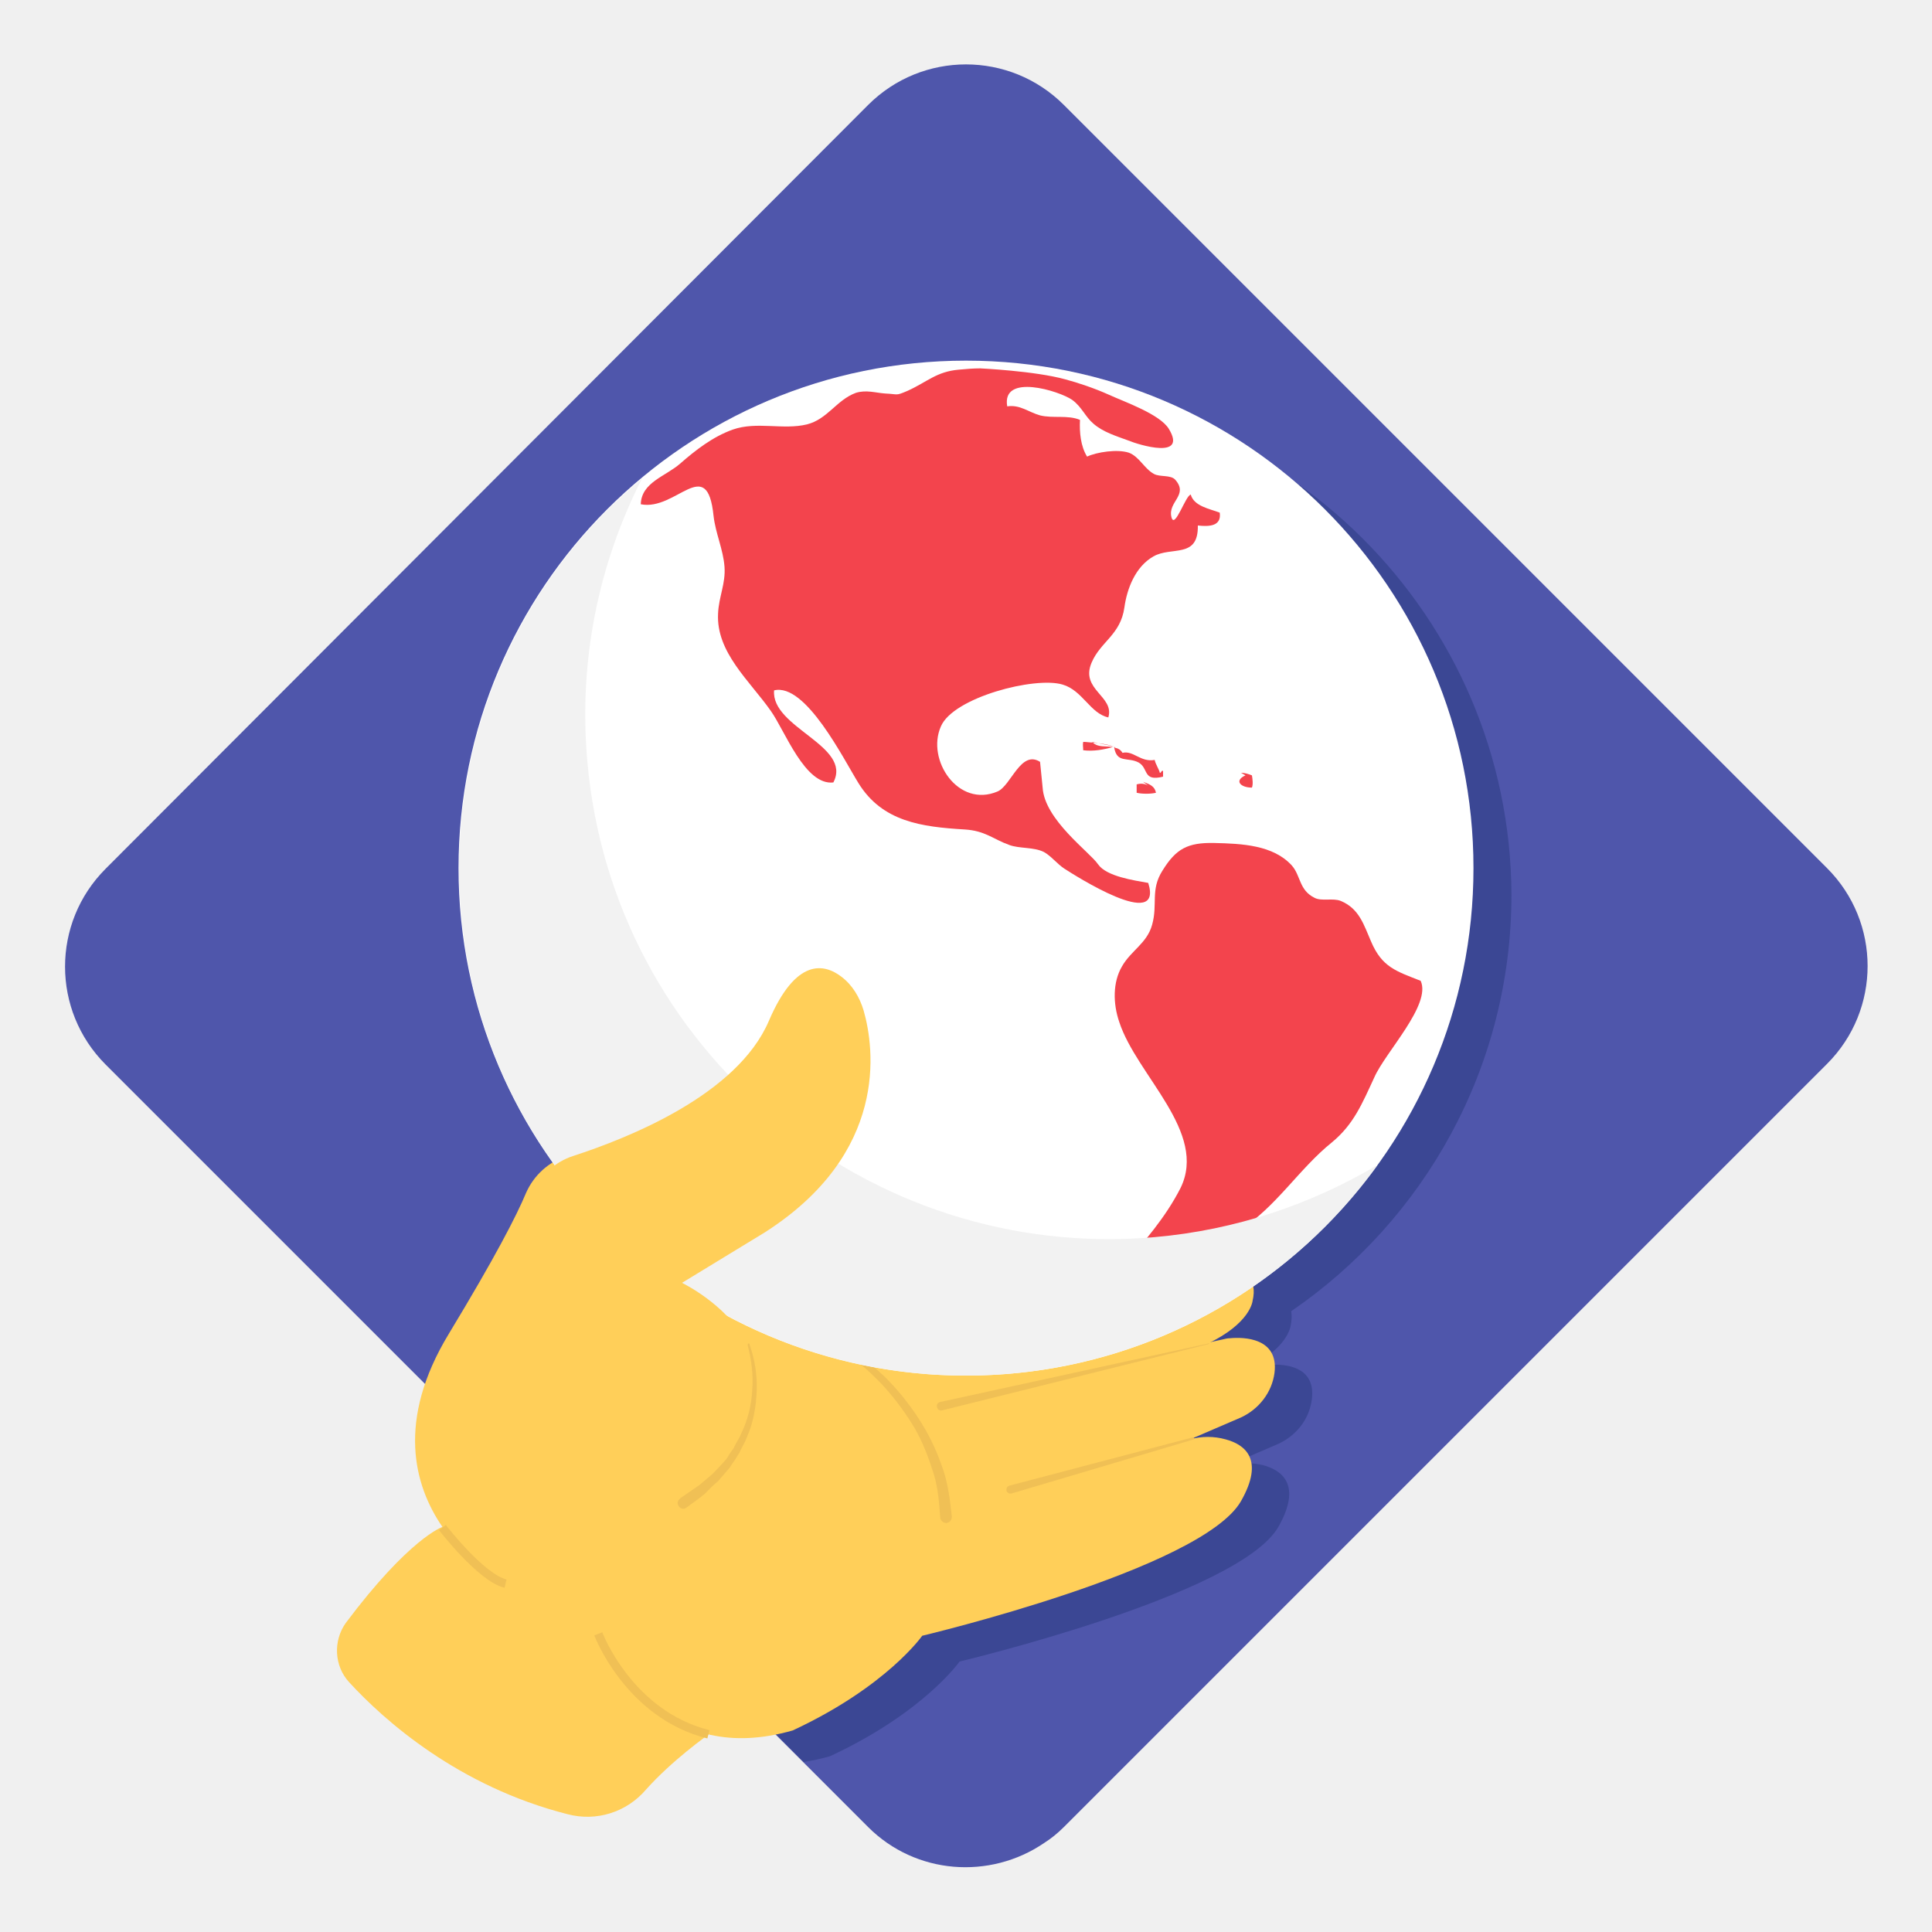
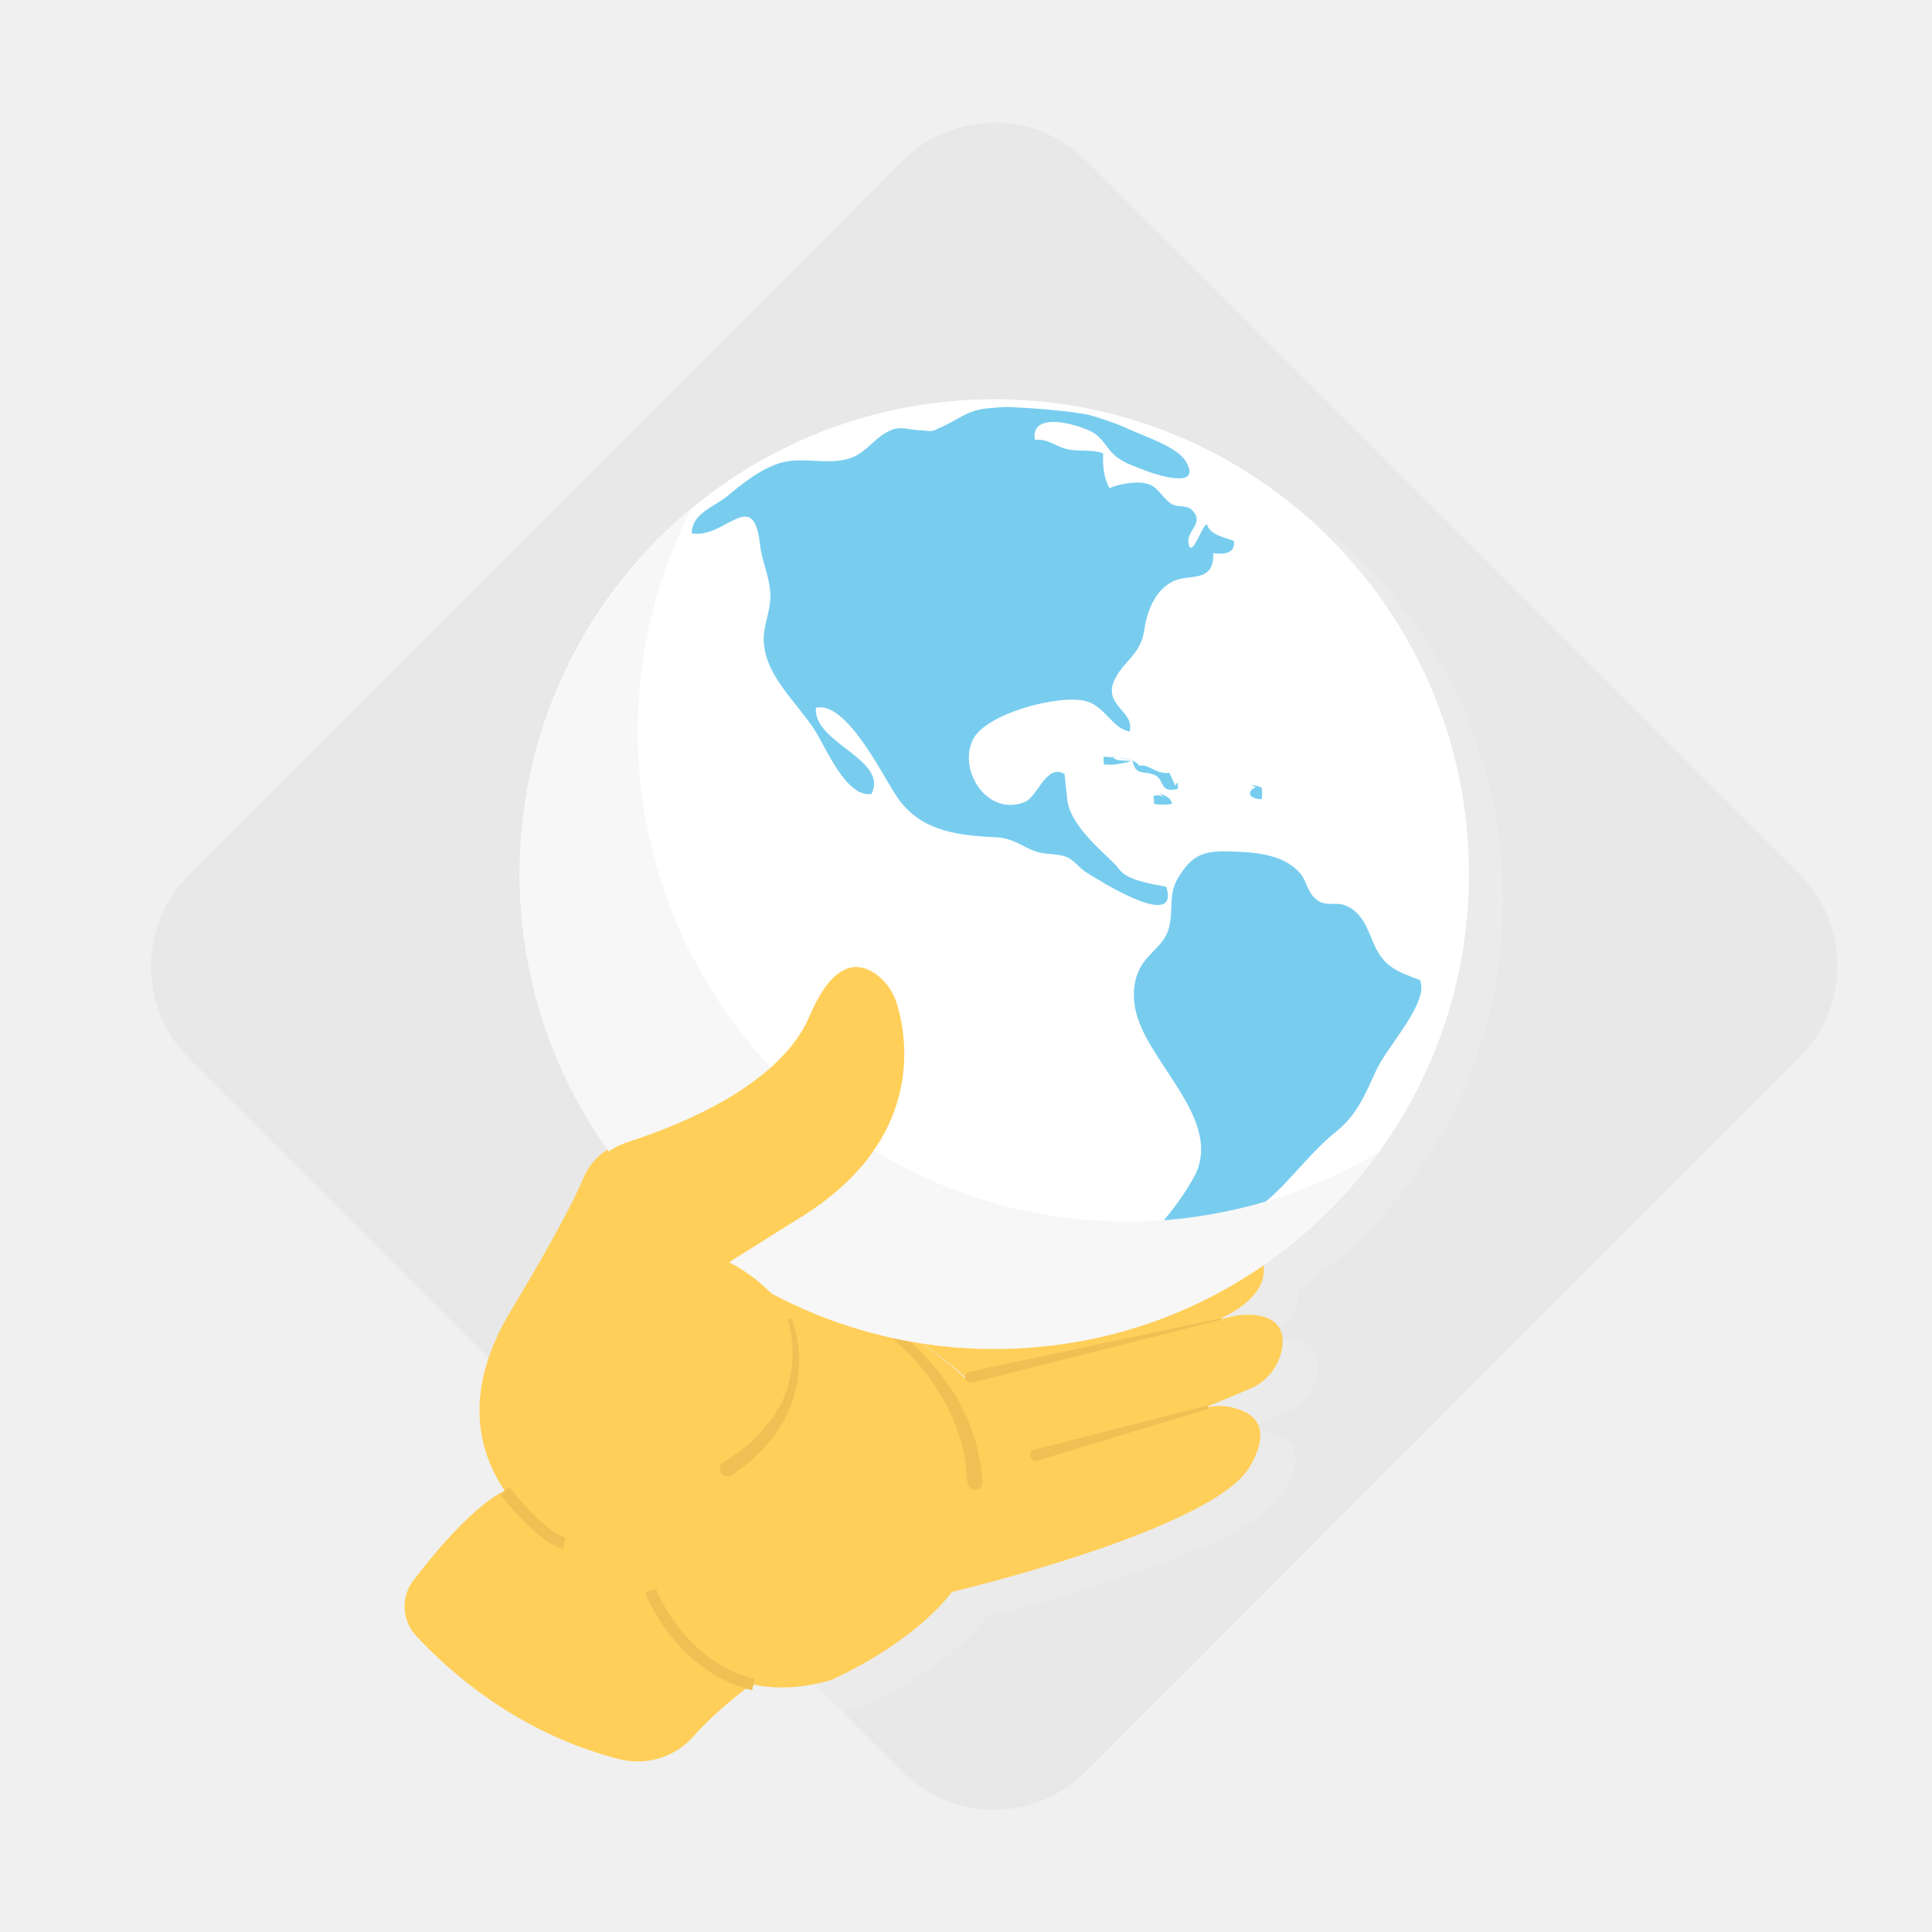
- <svg xmlns="http://www.w3.org/2000/svg" id="Layer_1" x="0" y="0" version="1.1" viewBox="0 0 300 300" xml:space="preserve">
-   <style>.st2{fill:#ffcf59}.st3{fill:#f0c055}.st5{fill:#f3444d}</style>
-   <path fill="#4f56ab" d="M283.7 165.2L165.2 283.7c-1 1-2 1.8-3.1 2.5-8.4 5.7-19.9 4.9-27.3-2.5l-2.5-2.5-7.5-7.5-53.3-53.3-11.2-11.2-11.5-11.5-32.4-32.4c-8.4-8.4-8.4-22 0-30.4L134.8 16.3c8.4-8.4 22-8.4 30.4 0l118.5 118.5c8.4 8.4 8.4 22 0 30.4z" />
-   <path fill="#3b4794" d="M156.2 60.7c-43.3 0-78.3 35.1-78.3 78.3 0 16.8 5.3 32.4 14.4 45.2-2.1 1.1-3.8 2.9-4.7 5.1-1.5 3.5-4.8 10-12 21.9-1.9 3.2-3.3 6.3-4.1 9.1l53.3 53.3c1.3-.2 2.7-.5 4.1-.9C143.5 265.9 149 258 149 258s43.4-10.3 49.5-20.9c3.7-6.5.6-8.8-2.4-9.6-.9-.2-1.7-.3-2.6-.3-1 0-1.9.1-2.9.4l7.9-3.4c2.8-1.3 4.8-3.8 5.2-6.9.6-4.7-3.3-5.4-5.8-5.4h-1.1c-.4 0-.8.1-1.2.2l-2.3.5c6.7-3.1 7.1-6.7 7.1-6.7.2-.9.2-1.7.1-2.3 20.6-14.1 34.2-37.8 34.2-64.7-.2-43.1-35.2-78.2-78.5-78.2" />
-   <g id="XMLID_6_">
-     <path d="M194.5 202s-.3 3.5-7.1 6.7l-41.4 9.6-.4.5c-5.5-5.1-11.9-9-17.8-11.9.7.2 27.4-8.2 46.9-10.7 12.2-1.7 21.4-.9 19.8 5.8zm-66.6 4.7z" class="st2" />
-     <path d="M68.8 237.2c.4.8 1.1 1.6 1.9 2.4-.7-.7-1.3-1.5-1.9-2.4zm8.6 8.3c-.4-.3-4.1-3-6.7-5.8 3.1 3.6 6.3 5.6 6.7 5.8zm107.4-22c1.8-.5 3.7-.5 5.5 0 3 .8 6.1 3.1 2.4 9.6-6.1 10.6-49.5 20.9-49.5 20.9s-5.5 7.9-20.1 14.7c-4.9 1.4-9.1 1.5-12.7.7-.1 0-.2 0-.3-.1-.2.1-5.8 4.1-9.8 8.6-3 3.5-7.7 5-12.2 3.8-16.9-4.3-28.4-14.5-33.9-20.5-2.3-2.5-2.5-6.4-.5-9.2 9.9-13.2 15-14.9 15-14.9-4.4-6.4-7.2-16.5 1-30 7.2-11.9 10.5-18.3 12-21.9 1.2-2.7 3.5-4.8 6.3-5.7 8.6-2.8 25.5-9.5 30.4-21 4.2-9.8 8.6-8.9 11.3-6.8 1.7 1.3 2.8 3.2 3.4 5.2 1.7 5.9 3.9 22.2-15.4 34.5l-9 5.6c1.1-.4 70.9-24 66.1-1-19.4 2.5-46.1 10.9-46.9 10.7 5.9 2.9 12.3 6.9 17.8 11.9l.4-.5 41.4-9.6 2.3-.5c.4-.1.8-.2 1.2-.2 2.1-.2 7.6-.1 6.9 5.4-.4 3-2.4 5.6-5.2 6.9l-7.9 3.4z" class="st2" />
-     <path d="M70.7 239.7c2.6 2.8 6.3 5.5 6.7 5.8-.4-.2-3.6-2.2-6.7-5.8zm-.1-.1c-.8-.8-1.4-1.7-1.9-2.4.7.9 1.3 1.7 1.9 2.4z" class="st2" />
+ <svg xmlns="http://www.w3.org/2000/svg" version="1.1" id="Layer_1" x="0px" y="0px" viewBox="0 0 300 300" style="enable-background:new 0 0 300 300;" xml:space="preserve">
+   <style type="text/css">
+ 	.st0{fill:#E8E8E8;}
+ 	.st1{fill:#EBEBEB;}
+ 	.st2{fill:#FFCF59;}
+ 	.st3{fill:#F0C055;}
+ 	.st4{fill:#FFFFFF;}
+ 	.st5{fill:#78CDEF;}
+ 	.st6{fill:#F7F7F7;}
+ 	.st7{fill:#FFCF59;stroke:#F0C055;stroke-width:1.787;stroke-miterlimit:10;}
+ </style>
+   <g>
+     <path class="st0" d="M279.4,164.2L168.6,275.1c-0.9,0.9-1.9,1.7-2.9,2.4c-7.8,5.4-18.6,4.6-25.6-2.4l-2.4-2.4l-7-7l-49.9-49.9   l-10.5-10.5l-10.7-10.7l-30.3-30.3c-7.8-7.8-7.8-20.6,0-28.4l110.9-111c7.9-7.8,20.6-7.8,28.4,0l110.8,110.8   C287.3,143.6,287.3,156.4,279.4,164.2z" />
+     <path class="st1" d="M201.5,200.3c0.1,0.6,0.1,1.4-0.1,2.2c0,0-0.3,3.3-6.6,6.2l2.2-0.5c0.4-0.1,0.8-0.1,1.2-0.2   c2-0.2,7.1-0.1,6.4,5c-0.4,2.8-2.3,5.3-4.9,6.4l-7.4,3.1c1.7-0.4,3.5-0.5,5.1,0c2.8,0.8,5.7,2.9,2.2,9   c-5.7,9.9-46.3,19.5-46.3,19.5s-5.1,7.4-18.8,13.7c-1.3,0.4-2.6,0.7-3.8,0.9l-49.9-49.9c0.8-2.6,2-5.5,3.8-8.5   c6.7-11.1,9.8-17.2,11.2-20.5c0.9-2.1,2.4-3.7,4.4-4.8c-8.5-11.9-13.4-26.5-13.4-42.3c0-40.5,32.8-73.3,73.3-73.3   s73.3,32.8,73.3,73.3C233.5,164.9,220.8,187.1,201.5,200.3z" />
+     <g>
+       <g id="XMLID_1_">
+         <g>
+           <path class="st2" d="M189.4,204.8l-38.7,8.9l-0.4,0.5c-5.2-4.7-11.2-8.4-16.6-11.2c0.7,0.2,25.7-7.7,43.9-10      c11.3-1.4,20-0.7,18.5,5.5C196,198.6,195.7,201.9,189.4,204.8z" />
+           <path class="st2" d="M133.7,203.1L133.7,203.1L133.7,203.1z" />
+           <path class="st2" d="M78.4,231.6c0.4,0.7,1,1.5,1.8,2.3C79.5,233.2,78.9,232.4,78.4,231.6z M86.4,239.3      c-0.4-0.3-3.8-2.8-6.3-5.4C83.1,237.3,86.1,239.1,86.4,239.3z M78.4,231.5c-4.1-6-6.7-15.4,1-28.1c6.7-11.1,9.8-17.2,11.2-20.5      c1.1-2.6,3.2-4.5,5.9-5.4c8.1-2.6,23.8-8.8,28.4-19.6c3.9-9.2,8-8.3,10.5-6.4c1.6,1.2,2.6,3,3.2,4.9c1.6,5.6,3.7,20.7-14.4,32.3      l-8.5,5.3c0,0,66.4-22.6,61.8-0.9c-18.2,2.3-43.2,10.2-43.9,10l0,0l0,0c5.5,2.7,11.5,6.4,16.6,11.2l0.4-0.5l38.7-8.9l2.2-0.5      c0.4-0.1,0.8-0.2,1.2-0.2c2-0.2,7.1-0.1,6.4,5c-0.4,2.8-2.3,5.3-4.9,6.4l-7.4,3.1c1.7-0.5,3.5-0.5,5.1,0c2.8,0.8,5.7,2.9,2.2,9      c-5.7,9.9-46.3,19.5-46.3,19.5s-5.1,7.4-18.8,13.7c-4.6,1.3-8.5,1.4-11.9,0.7c-0.1,0-0.2,0-0.3-0.1l0,0      c-0.2,0.1-5.4,3.9-9.1,8.1c-2.8,3.2-7.2,4.6-11.4,3.6c-15.8-4-26.5-13.6-31.7-19.2c-2.2-2.4-2.4-6-0.4-8.6      C73.6,233.1,78.4,231.5,78.4,231.5z" />
+           <path class="st2" d="M80.2,233.9c2.4,2.6,5.9,5.2,6.3,5.4C86.1,239.1,83.1,237.3,80.2,233.9z" />
+           <path class="st2" d="M80.1,233.9c-0.7-0.8-1.3-1.6-1.8-2.3C78.9,232.4,79.5,233.2,80.1,233.9z" />
+         </g>
+       </g>
+       <g>
+         <path class="st3" d="M136.5,204.8c0.1,0,0.2,0,0.3,0.1c0.1,0,0.2,0.1,0.2,0.1l0.2,0.1l0.4,0.3c0.3,0.2,0.5,0.4,0.8,0.5     c0.5,0.4,1,0.8,1.5,1.2c1,0.8,1.9,1.6,2.8,2.5c1.8,1.8,3.4,3.8,4.9,5.9c1.4,2.1,2.6,4.4,3.4,6.9c0.9,2.4,1.3,5,1.6,7.6     c0.1,0.7-0.4,1.2-1.1,1.3c-0.7,0.1-1.2-0.4-1.3-1.1l0,0v-0.1c-0.2-2.4-0.4-4.8-1.2-7c-0.7-2.3-1.7-4.5-3-6.6s-2.7-4-4.4-5.8     c-0.8-0.9-1.7-1.7-2.6-2.5c-0.5-0.4-0.9-0.8-1.4-1.2c-0.2-0.2-0.5-0.4-0.7-0.6l-0.4-0.3l-0.2-0.1c-0.1,0,0,0,0,0h0.1     c-0.3,0-0.6-0.2-0.6-0.5C136,205.1,136.2,204.8,136.5,204.8z" />
+       </g>
+       <g>
+         <circle class="st4" cx="154.4" cy="135.7" r="73.7" />
+         <g>
+           <g>
+             <path class="st5" d="M173.6,117.6l2.4,0.5C175.3,117.9,174.4,117.7,173.6,117.6z" />
+             <path class="st5" d="M156.5,63.2c-1,0-2.1,0.1-3.1,0.2c-3.3,0.3-4.6,1.8-7.4,3c-1.7,0.8-1.2,0.5-3.2,0.4       c-1.3,0-2.7-0.6-4.2-0.1c-2.8,1-4.1,3.9-7.1,4.6c-3.5,0.9-7.3-0.5-10.7,0.7c-2.9,1-5.4,3-7.7,4.9c-2.1,1.8-5.6,2.7-5.7,5.9       c5.1,1,9.6-7.4,10.6,1.7c0.3,2.6,1.4,4.8,1.6,7.4c0.2,2.4-0.8,4.4-1,6.8c-0.3,5.6,4.6,9.8,7.6,14.2c2,2.9,5,10.9,9.1,10.4       c2.8-5.4-9.1-7.9-8.6-13.4c4.6-1.1,10.1,10,12.3,13.4c3.5,5.6,9.2,6.4,15.4,6.7c3,0.1,4.1,1.4,6.4,2.2c1.5,0.6,3.5,0.2,5.1,1       c1.1,0.6,1.9,1.8,3,2.4c1.3,0.8,14.4,9.2,12.2,2.1c-2.1-0.4-6.1-1-7.3-2.7c-1.2-1.8-7.8-6.4-8.1-11.1l-0.4-3.7       c-2.8-1.7-4.2,3.5-6.1,4.3c-5.7,2.4-10.4-4.6-8.2-9.5c1.8-4.2,13.7-7.3,17.7-6.1c2.9,0.8,4,4.2,6.7,4.7c0.9-3.1-4.1-4-2.4-7.9       c1.4-3.1,4.2-4,4.7-8c0.4-2.7,1.6-5.9,4.2-7.3c2.6-1.5,6.6,0.4,6.5-4.5c1.7,0.2,3.4,0.1,3.2-1.9c-1.5-0.6-3.7-0.9-4.2-2.6       c-0.7,0.1-2.3,5.2-2.8,3.2c-0.6-2.3,2.6-3.2,0.5-5.4c-0.7-0.8-2.2-0.4-3.1-0.9c-1.4-0.8-2.1-2.6-3.6-3.1       c-1.6-0.6-4.6-0.1-6.1,0.6c-0.9-1.5-1.1-3.5-1-5.4c-1.8-0.7-3.9-0.2-5.8-0.7c-1.7-0.5-2.9-1.6-4.8-1.4       c-0.8-4.8,7.6-2.2,9.4-0.9c1.4,1.1,1.9,2.4,3.1,3.4c1.4,1.2,3.3,1.7,5,2.4c1.6,0.6,8.6,2.8,5.9-1.6c-1.3-2.2-6.5-3.9-8.7-4.9       c-2.1-1-4.6-1.8-6.4-2.3C164.4,63.5,156.5,63.2,156.5,63.2z" />
+             <path class="st5" d="M168.5,204.3h0.6c1.3-1.8,4.2-2.4,6.1-3.6c2.1-1.3,4-2.9,5.9-4.4c3.8-3,8.9-5.4,13-7.9       c5.2-3.3,8.6-8.9,13.4-12.7l0,0c3.2-2.6,4.4-5.6,6.2-9.5c1.6-3.6,8.3-10.6,6.8-14c-3.6-1.4-5.6-2-7.2-5.7       c-1-2.3-1.7-4.8-4.4-5.9c-1.1-0.5-2.8,0-3.8-0.5c-2.2-1.1-2-3.2-3.3-4.6c-2.7-3-7.3-3.2-11.2-3.3c-4-0.1-5.6,0.8-7.6,4       c-1.7,2.8-0.7,4.9-1.5,7.9c-0.7,2.7-3.1,3.7-4.4,6.1c-1.3,2.3-1.3,5.3-0.4,8c2.6,7.7,12.9,16,8.9,24.2       C181.2,190.7,173.3,196.5,168.5,204.3z" />
+             <path class="st5" d="M195.9,124.1c0.1-0.5,0.1-1.3,0-1.8c-0.5-0.2-1-0.4-1.6-0.4l0.7,0.3C193.3,123.1,194.2,124.1,195.9,124.1z       " />
+             <path class="st5" d="M179.2,124.8c0.7,0.2,2.1,0.2,2.8,0c-0.2-0.9-0.9-1.2-1.9-1.6l0.7,0.6c-0.5-0.3-1-0.4-1.7-0.2       C179.2,124,179.2,124.4,179.2,124.8L179.2,124.8z" />
+             <path class="st5" d="M175.7,118.2c0.1,0,0.1,0,0.2,0c0.4,2.4,2,1.4,3.5,2.2c1.5,0.8,0.6,2.8,3.5,2.1c0,0,0-0.8,0-0.9       c-0.3-0.1-0.2,0.4-0.5,0.3c-0.1-0.5-0.6-1.3-0.8-1.9c-2.1,0.3-3.1-1.4-4.7-1.1c-0.3-0.4-0.7-0.7-1.1-0.8c0,0,0,0,0-0.1       C175.8,118.2,175.8,118.2,175.7,118.2c-1-0.2-2.2,0.1-2.9-0.6c0.3,0,0.5,0,0.8,0.1l-0.9-0.2l0.1,0.1c-0.5,0-0.9-0.1-1.4-0.1       c-0.1,0.4,0,0.8,0,1.2C172.9,118.9,174.4,118.5,175.7,118.2z" />
+           </g>
+         </g>
+         <path class="st6" d="M214.1,178.9c-12.1,16.8-31.1,28.4-53.3,30.3c-40.5,3.5-76.3-26.4-79.8-67c-2.2-25,8.4-48.1,26.3-63.1     c-6.3,12.3-9.2,26.4-8,41.1c3.7,41.9,40.6,72.8,82.4,69.2C193.6,188.3,204.6,184.6,214.1,178.9z" />
+       </g>
+       <g id="XMLID_3_">
+         <g>
+           <path class="st2" d="M113.2,196L113.2,196c0,0,25,12-0.8,31.4l-25,11.8c0,0-21.4-12.2-7.2-35.9c6.7-11.1,9.8-17.2,11.2-20.5      c1.1-2.6,3.2-4.5,5.9-5.4c8.1-2.6,23.8-8.8,28.4-19.6c3.9-9.2,8-8.3,10.5-6.4c1.6,1.2,2.7,3,3.2,4.9c1.6,5.6,3.7,20.7-14.4,32.3      L113.2,196z" />
+         </g>
+       </g>
+       <g>
+         <path class="st3" d="M187.5,218.8l-26.4,8c-0.5,0.1-1-0.1-1.1-0.6s0.1-1,0.6-1.1l0,0l26.7-6.8c0.1,0,0.3,0,0.3,0.2     C187.7,218.6,187.6,218.8,187.5,218.8z" />
+       </g>
+       <g>
+         <path class="st3" d="M189.7,204.9l-38.7,9.8c-0.5,0.1-1-0.2-1.1-0.6c-0.1-0.5,0.2-1,0.6-1.1l0,0l39.1-8.3c0.1,0,0.1,0,0.1,0.1     C189.8,204.9,189.7,204.9,189.7,204.9z" />
+       </g>
+       <path class="st7" d="M78.4,231.5c0,0,5.6,7.3,9.2,8.1" />
+       <path class="st7" d="M101,247c0,0,4.4,11.7,16,14.6" />
+       <g>
+         <path class="st3" d="M123,204.9c0.8,2.2,1.1,4.5,1.1,6.8c-0.1,2.3-0.5,4.6-1.4,6.8c-0.2,0.6-0.5,1.1-0.7,1.6l-0.4,0.8l-0.5,0.7     c-0.3,0.5-0.6,1-1,1.5l-1.1,1.3c-0.2,0.2-0.4,0.5-0.6,0.7l-0.6,0.6l-1.3,1.2c-0.9,0.7-1.8,1.4-2.8,2.1c-0.5,0.4-1.3,0.3-1.7-0.2     c-0.4-0.5-0.3-1.3,0.2-1.7c0,0,0,0,0.1,0l0.1-0.1c0.9-0.6,1.8-1.2,2.7-1.8l1.2-1l0.6-0.5c0.2-0.2,0.4-0.4,0.6-0.6l1.1-1.2     c0.3-0.4,0.6-0.9,1-1.3l0.5-0.6l0.4-0.7c0.3-0.5,0.6-0.9,0.8-1.4c1-1.9,1.5-4.1,1.7-6.2c0.2-2.2,0-4.4-0.6-6.5l0,0     c-0.1-0.2,0-0.4,0.2-0.4C122.8,204.7,123,204.8,123,204.9z" />
+       </g>
+     </g>
  </g>
-   <path d="M131 208.8c.2 0 .4.1.5.2l.2.1.4.3c.3.2.6.4.8.6.5.4 1.1.8 1.6 1.2 1 .8 2 1.8 3 2.7 1.9 1.9 3.6 4 5.1 6.3 1.5 2.3 2.7 4.7 3.6 7.3 1 2.6 1.3 5.3 1.6 8 0 .5-.3.9-.8 1-.5 0-.9-.3-1-.8v-.1c-.2-2.6-.4-5.2-1.3-7.6-.8-2.5-1.8-4.9-3.2-7.1-1.4-2.2-3-4.3-4.8-6.2-.9-.9-1.9-1.9-2.9-2.7-.5-.4-1-.9-1.5-1.3-.3-.2-.5-.4-.8-.6l-.4-.3-.2-.1c-.1 0 0 0 .1-.1-.2 0-.5-.2-.5-.4s.2-.4.5-.4z" class="st3" />
-   <circle cx="150" cy="134.8" r="78.8" fill="#fff" />
-   <path d="M170.5 115.4l2.5.5c-.7-.2-1.6-.4-2.5-.5z" class="st5" />
-   <path d="M152.2 57.2c-1.1 0-2.2.1-3.3.2-3.5.3-4.9 1.9-8 3.3-1.9.8-1.3.5-3.5.4-1.4-.1-2.9-.6-4.5-.1-3 1.1-4.4 4.1-7.6 4.9-3.7.9-7.8-.5-11.5.8-3.1 1.1-5.8 3.2-8.2 5.3-2.3 2-6 2.9-6.1 6.3 5.5 1.1 10.3-7.9 11.3 1.8.3 2.7 1.5 5.2 1.7 7.9.2 2.6-.9 4.7-1 7.3-.3 6 4.9 10.4 8.2 15.1 2.2 3.1 5.3 11.6 9.7 11.1 3-5.7-9.7-8.5-9.2-14.3 4.9-1.2 10.8 10.7 13.1 14.4 3.7 6 9.8 6.8 16.5 7.2 3.2.2 4.4 1.5 6.9 2.4 1.6.6 3.8.3 5.4 1.1 1.1.6 2.1 1.9 3.2 2.6 1.4.9 15.4 9.9 13 2.2-2.2-.4-6.5-1-7.8-2.9-1.3-1.9-8.3-6.9-8.6-11.9l-.4-4c-3-1.9-4.5 3.7-6.6 4.6-6.1 2.6-11.1-4.9-8.8-10.1 1.9-4.5 14.6-7.8 18.9-6.5 3.1.9 4.3 4.5 7.1 5.1 1-3.3-4.4-4.3-2.6-8.5 1.4-3.3 4.5-4.3 5.1-8.6.4-2.9 1.7-6.3 4.5-7.9 2.8-1.6 7 .4 6.9-4.8 1.8.2 3.7.1 3.4-2-1.6-.6-4-1-4.5-2.8-.8.1-2.5 5.5-3 3.5-.6-2.4 2.7-3.4.6-5.8-.7-.8-2.4-.4-3.3-.9-1.5-.8-2.3-2.7-3.9-3.3-1.8-.6-5-.1-6.5.6-1-1.6-1.2-3.8-1.1-5.7-1.9-.8-4.2-.2-6.2-.7-1.8-.5-3.1-1.7-5.1-1.4-.9-5.2 8.1-2.4 10.1-1 1.5 1.1 2 2.6 3.3 3.7 1.5 1.3 3.5 1.9 5.4 2.6 1.7.7 9.2 3 6.3-1.8-1.4-2.3-6.9-4.2-9.3-5.3-2.2-1-4.9-1.9-6.8-2.4-4.7-1.3-13.2-1.7-13.2-1.7z" class="st5" />
-   <path d="M165.1 208.1h.7c1.4-2 4.4-2.5 6.5-3.9 2.3-1.4 4.3-3.1 6.3-4.7 4.1-3.2 9.5-5.7 13.9-8.5 5.6-3.5 9.2-9.5 14.3-13.6 3.4-2.8 4.7-6 6.6-10.1 1.7-3.9 8.9-11.3 7.2-15-3.8-1.5-6-2.1-7.7-6.1-1.1-2.5-1.8-5.1-4.7-6.3-1.2-.5-3 .1-4.1-.5-2.4-1.2-2.1-3.4-3.5-5-2.9-3.2-7.8-3.4-12-3.5-4.2-.1-6 .9-8.1 4.3-1.9 3-.7 5.2-1.6 8.4-.8 2.9-3.3 4-4.7 6.5-1.4 2.4-1.4 5.7-.4 8.6 2.7 8.3 13.8 17.1 9.5 25.8-4.6 9-13.1 15.2-18.2 23.6zm29.3-85.8c.2-.5.1-1.3 0-1.9-.5-.2-1.1-.4-1.7-.4l.7.4c-1.8.8-.8 1.9 1 1.9zm-17.9.8c.8.2 2.2.2 3 0-.2-1-.9-1.3-2-1.7l.8.6c-.5-.3-1.1-.4-1.8-.2v1.3zm-3.7-7.1h.2c.4 2.6 2.1 1.5 3.8 2.4 1.6.9.6 3 3.8 2.2v-.9c-.3-.1-.3.4-.5.3-.1-.5-.7-1.4-.8-2-2.2.4-3.3-1.5-5-1.1-.3-.5-.7-.7-1.2-.8v-.1h-.3c-1.1-.2-2.3.1-3.1-.7.3 0 .5.1.8.1l-.9-.2.1.1c-.5 0-1-.1-1.5-.1-.1.4 0 .8 0 1.3 1.6.2 3.2-.1 4.6-.5z" class="st5" />
-   <path fill="#f2f2f2" d="M213.9 180.9c-12.9 17.9-33.3 30.3-57 32.4-43.3 3.8-81.6-28.3-85.3-71.6-2.3-26.7 8.9-51.5 28.1-67.4-6.7 13.1-9.9 28.2-8.5 43.9 3.9 44.7 43.4 77.8 88.1 73.9 12.6-1.1 24.3-5.1 34.6-11.2z" />
-   <path id="XMLID_5_" d="M105.9 199.2s26.7 12.8-.9 33.6l-26.7 12.7s-22.9-13.1-7.6-38.4c7.2-11.9 10.5-18.3 12-21.9 1.2-2.7 3.5-4.8 6.3-5.7 8.6-2.8 25.5-9.5 30.4-21 4.2-9.8 8.6-8.9 11.3-6.8 1.7 1.3 2.8 3.2 3.4 5.2 1.7 5.9 3.9 22.2-15.4 34.5l-12.8 7.8z" class="st2" />
-   <path d="M185.4 223.5l-28.3 8.4c-.4.1-.7-.1-.8-.4-.1-.4.1-.7.4-.8l28.5-7.5c.1 0 .2 0 .2.1.1 0 .1.1 0 .2zm2.3-14.8L146.3 219c-.4.1-.7-.1-.8-.5-.1-.4.1-.7.5-.8l41.7-9.1s.1 0 .1.1c0-.1-.1 0-.1 0z" class="st3" />
-   <path fill="#ffcf59" stroke="#f0c055" stroke-miterlimit="10" stroke-width="1.329" d="M68.7 237.2s6 7.8 9.8 8.7m14.4 7.8s4.7 12.5 17.1 15.6" />
-   <path d="M116.4 208.8c.8 2.3 1.2 4.7 1.1 7.2-.1 2.4-.5 4.9-1.5 7.1-.2.6-.5 1.1-.8 1.7l-.4.8-.5.8c-.3.5-.7 1-1 1.5l-1.2 1.4c-.2.2-.4.5-.6.7l-.7.6-1.3 1.3c-.9.8-2 1.5-2.9 2.2-.4.3-.9.2-1.2-.2-.3-.4-.2-.9.2-1.2l.1-.1c1-.7 1.9-1.3 2.9-2l1.3-1.1.7-.6.6-.6 1.2-1.3c.4-.4.7-.9 1-1.4l.5-.7.4-.8c.3-.5.6-1 .8-1.5 1-2.1 1.6-4.4 1.7-6.7.2-2.3-.1-4.7-.7-7 0-.1 0-.3.2-.3-.1 0 .1 0 .1.2z" class="st3" />
</svg>
